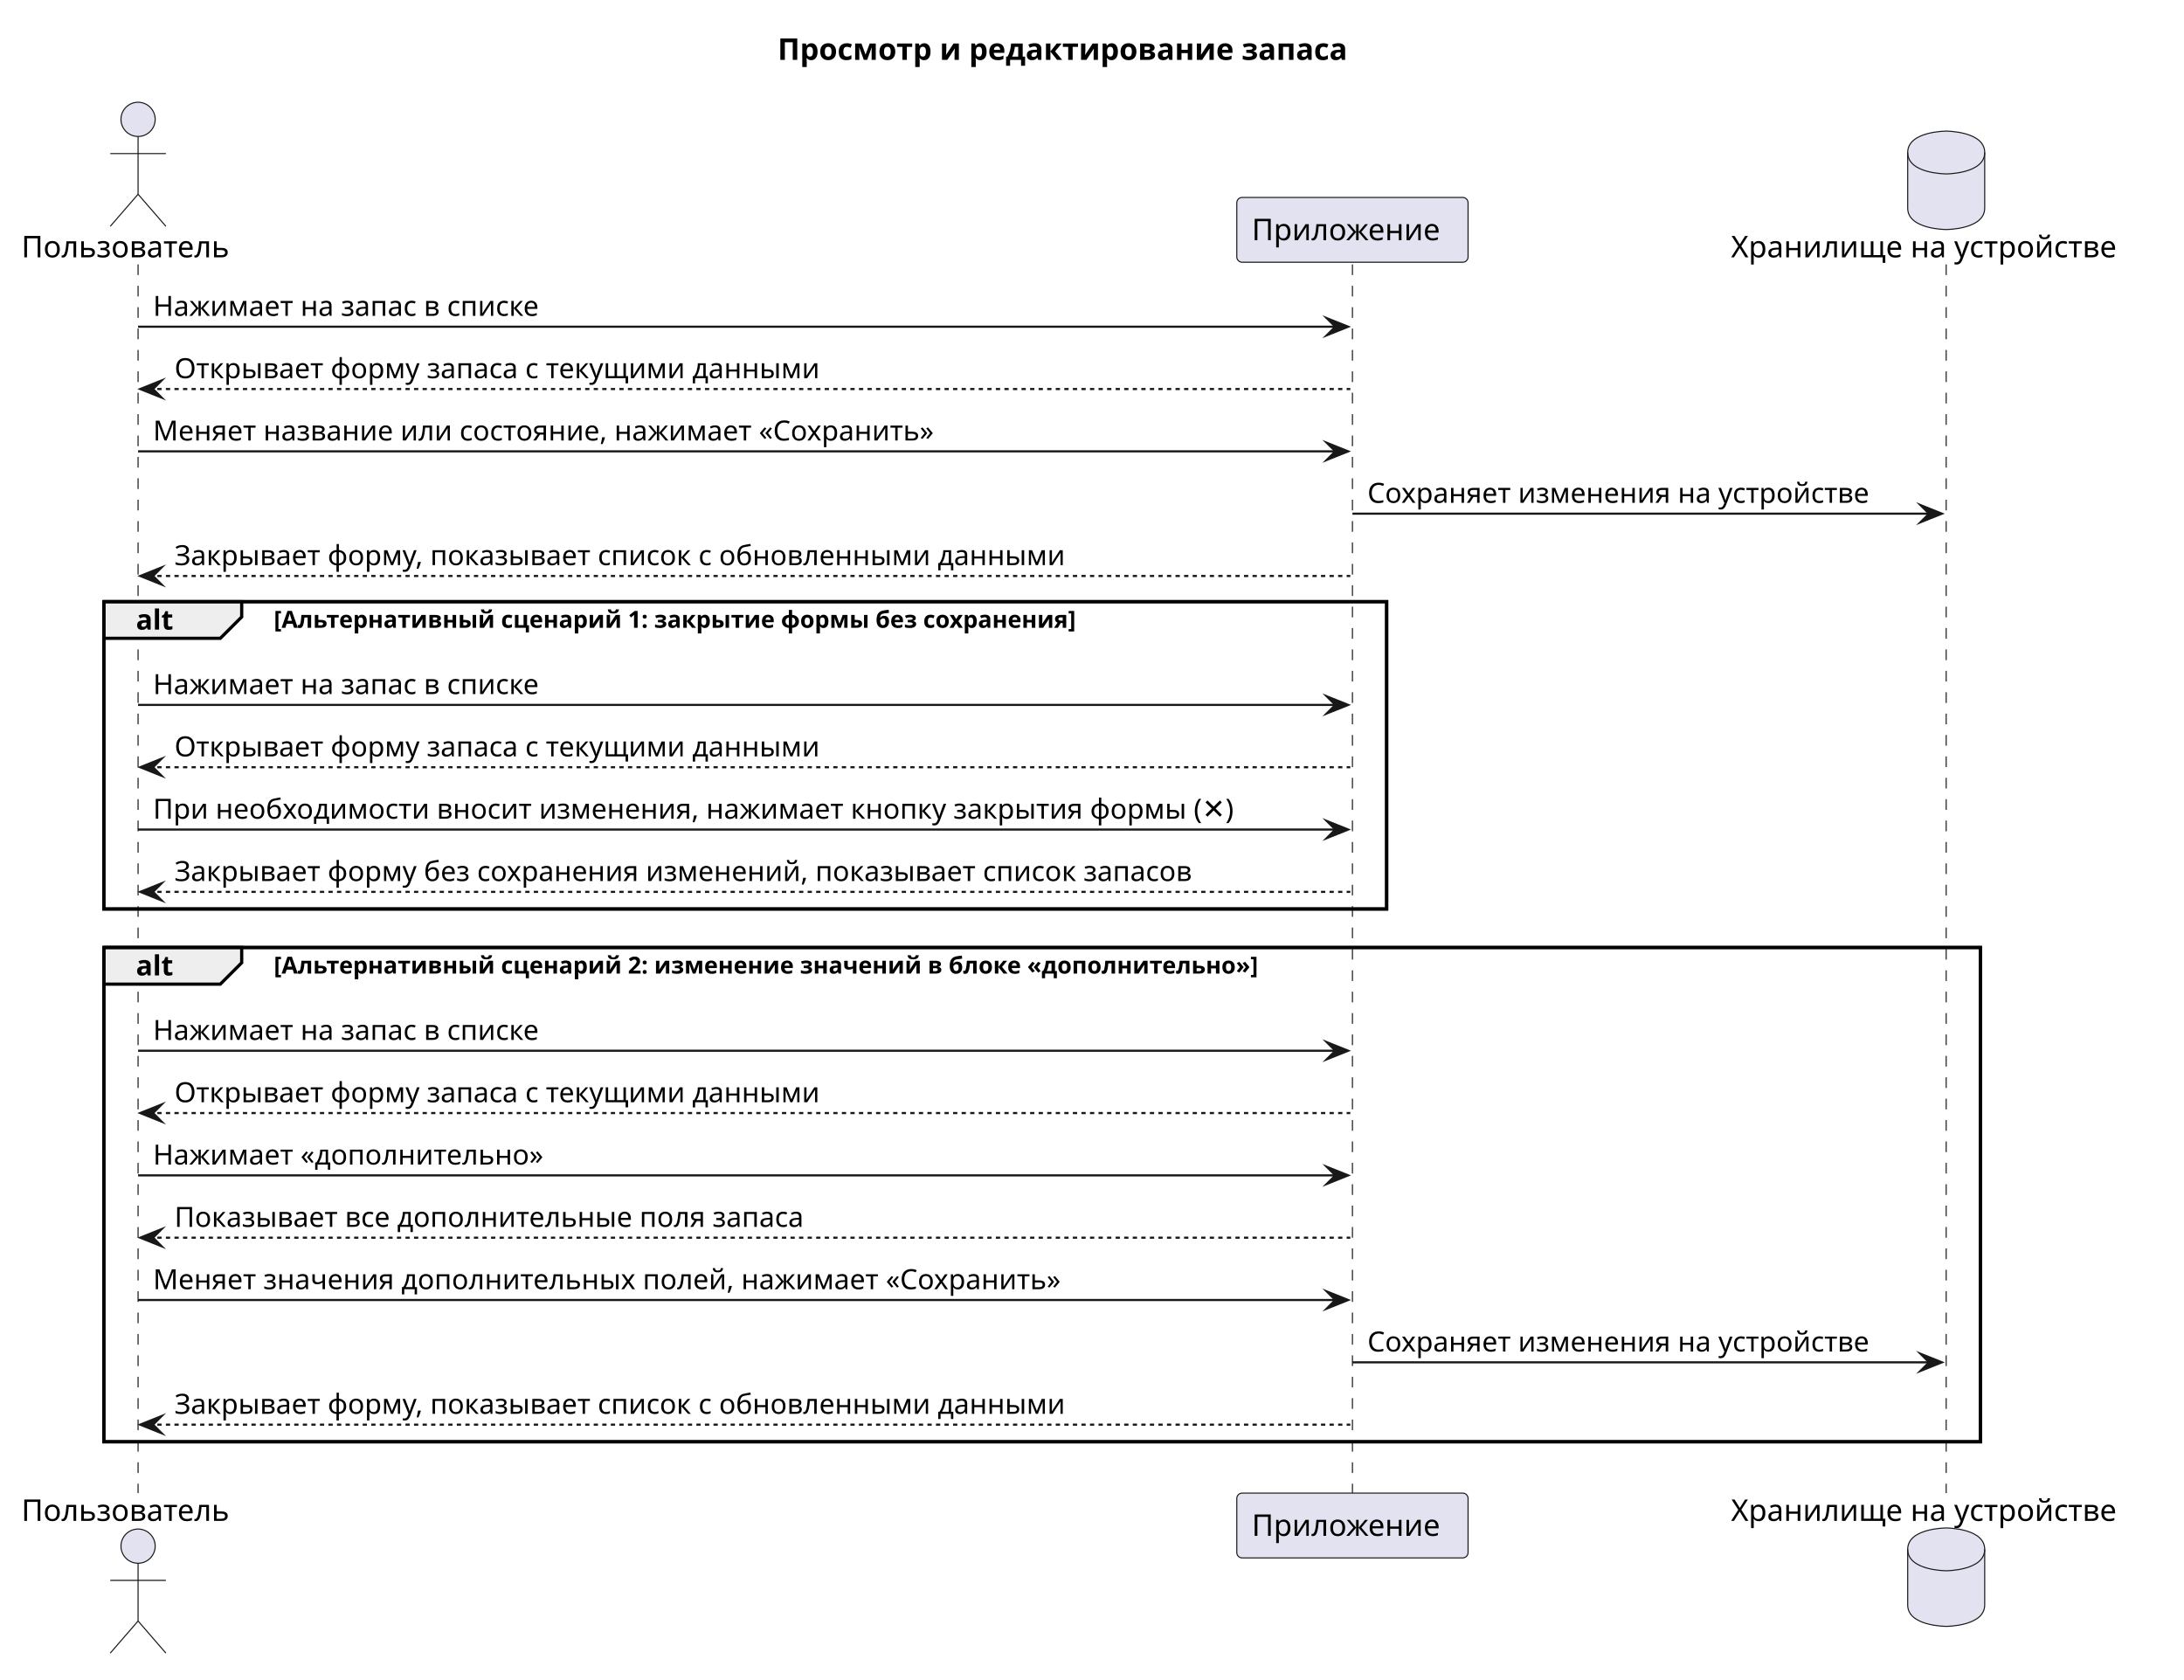
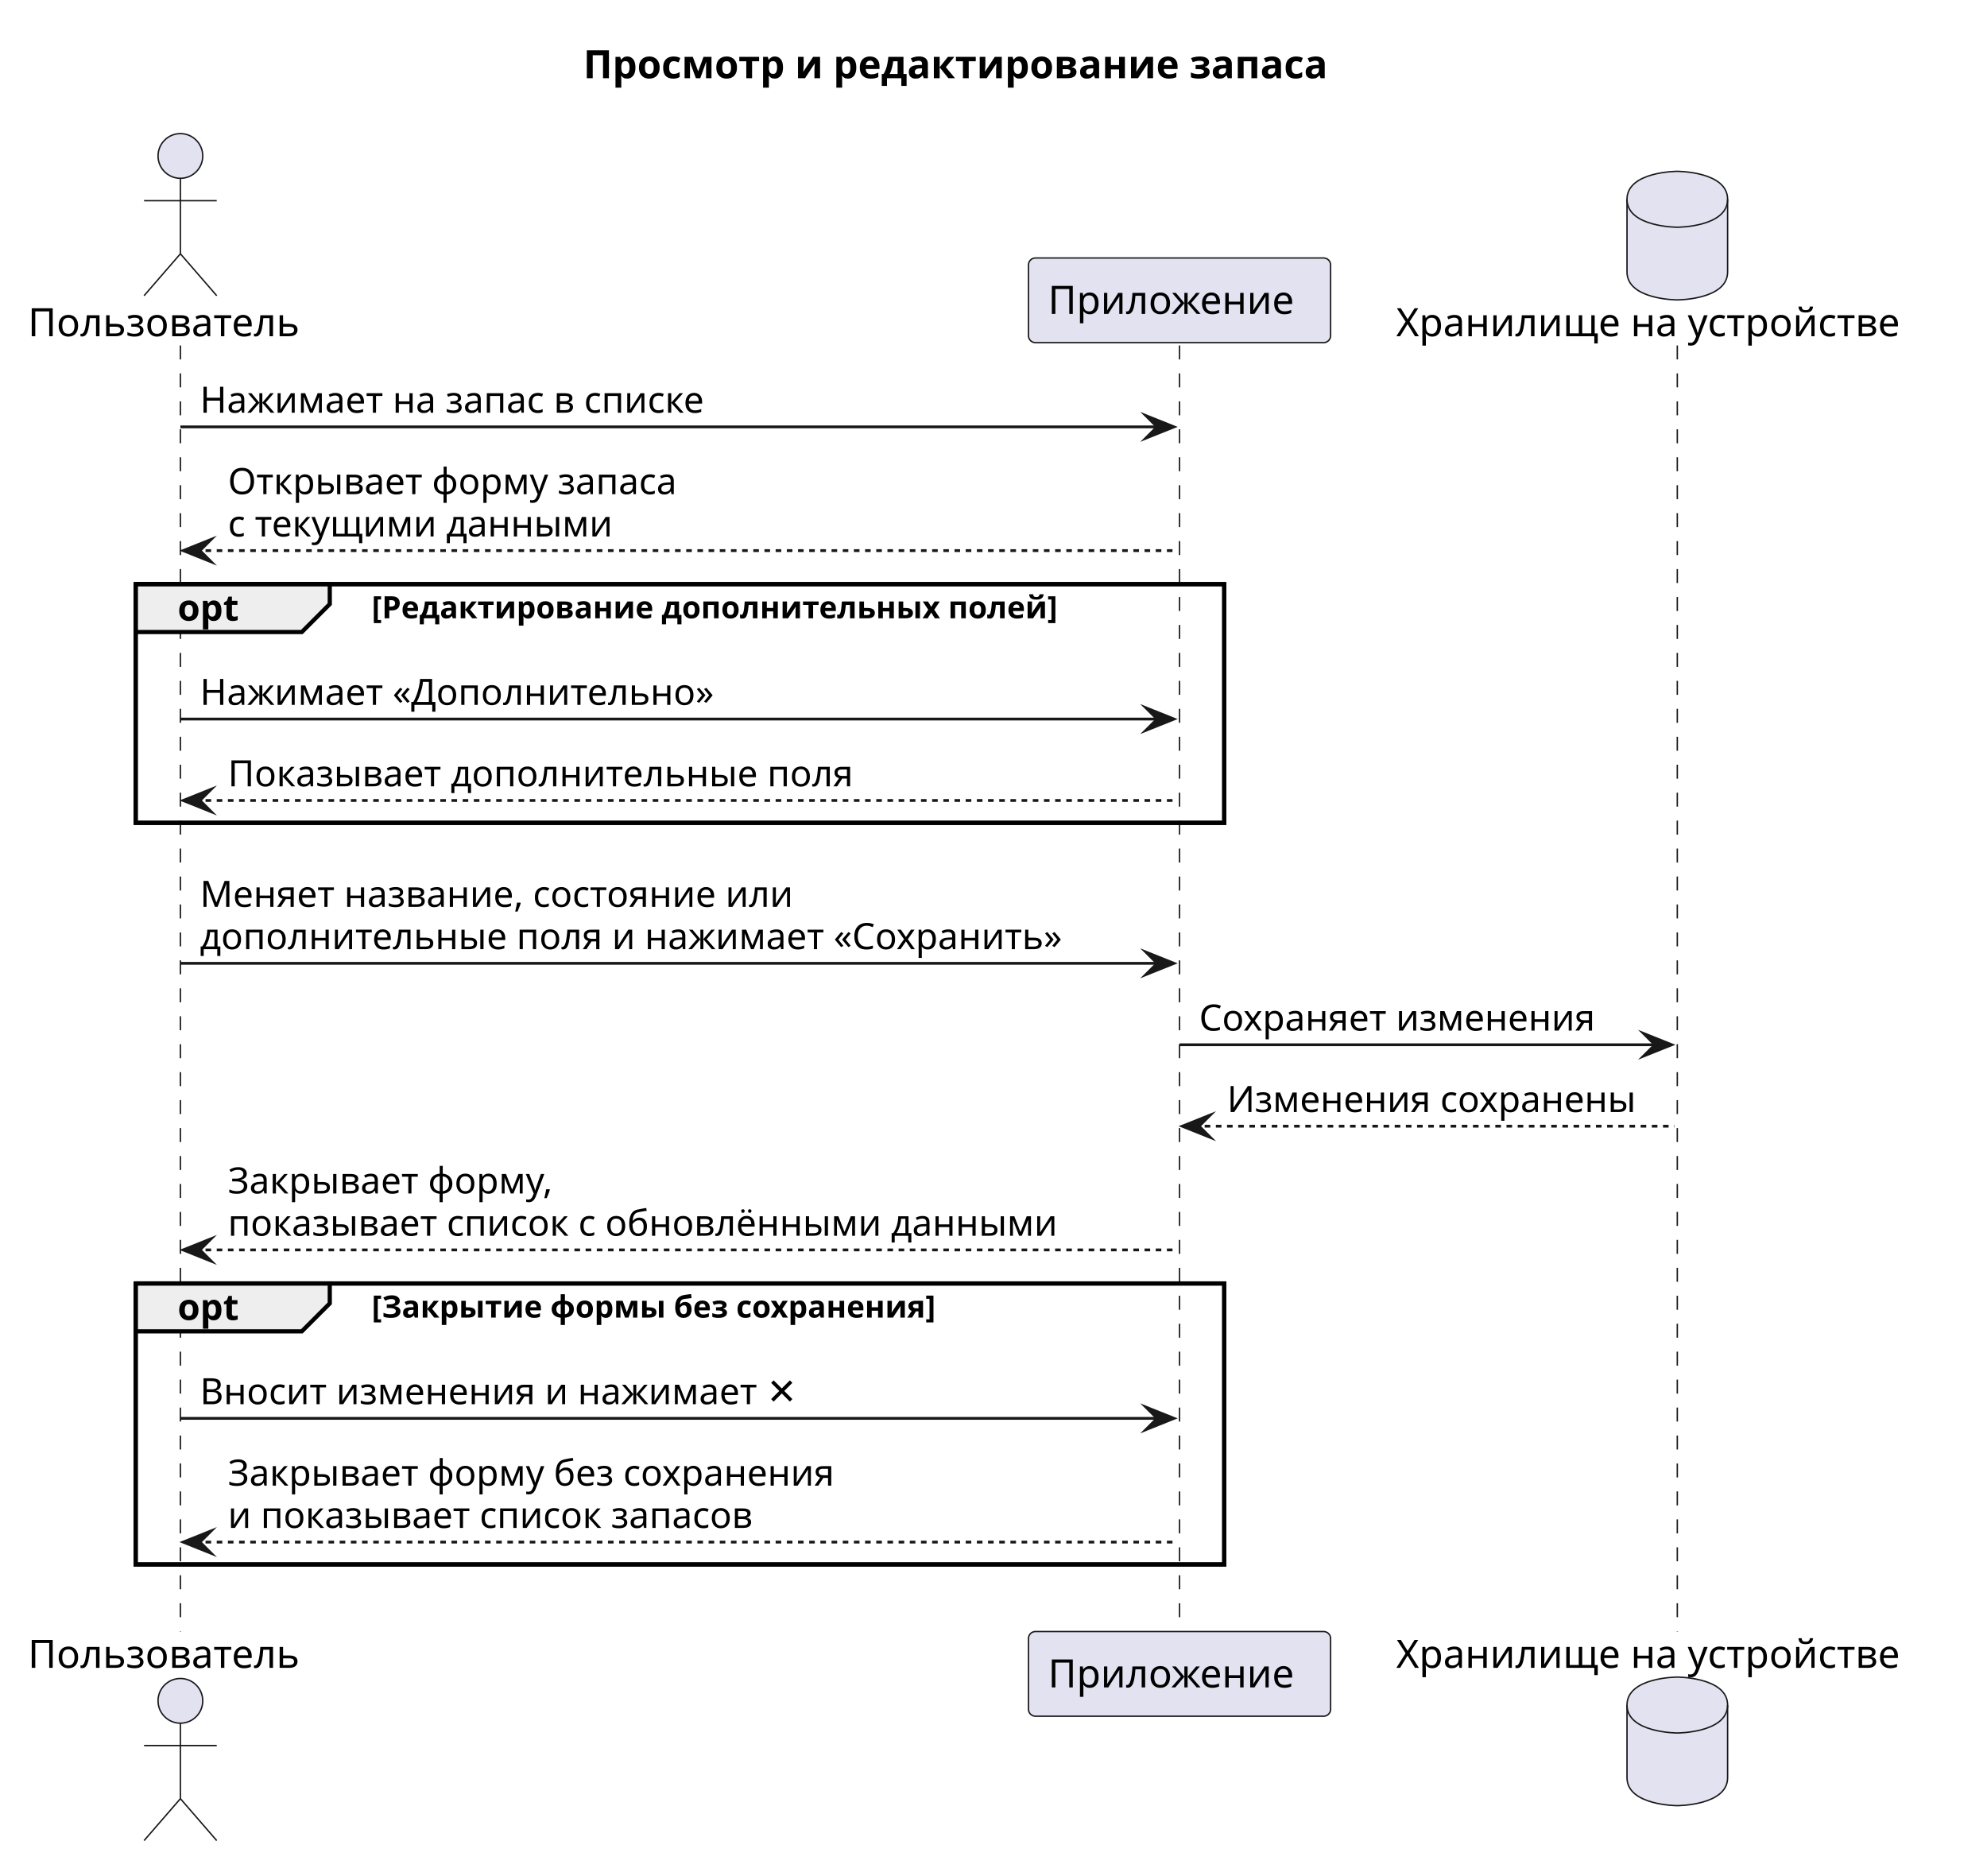
- <svg xmlns="http://www.w3.org/2000/svg" version="1.1" data-diagram-type="SEQUENCE" style="width:1021px;height:785px;background:#FFFFFF;" width="1021px" height="785px" viewBox="0 0 1021 785" zoomAndPan="magnify" preserveAspectRatio="none" contentStyleType="text/css">
+ <svg xmlns="http://www.w3.org/2000/svg" version="1.1" data-diagram-type="SEQUENCE" style="width:711px;height:671px;background:#FFFFFF;" width="711px" height="671px" viewBox="0 0 711 671" zoomAndPan="magnify" preserveAspectRatio="none" contentStyleType="text/css">
  <defs />
  <g font-family="sans-serif" lengthAdjust="spacing">
    <g class="title" data-source-line="1">
-       <text x="363.536" y="27.995" fill="#000" font-size="14" textLength="292.353" font-weight="700">Просмотр и редактирование запаса</text>
+       <text x="208.714" y="27.995" fill="#000" font-size="14" textLength="292.353" font-weight="700">Просмотр и редактирование запаса</text>
    </g>
-     <rect x="48.55" y="281.258" width="599.702" height="143.664" fill="none" style="stroke:#000;stroke-width:1.5;" />
-     <rect x="48.55" y="442.922" width="877.278" height="231.063" fill="none" style="stroke:#000;stroke-width:1.5;" />
+     <rect x="48.55" y="208.992" width="389.519" height="85.398" fill="none" style="stroke:#000;stroke-width:1.5;" />
+     <rect x="48.55" y="459.188" width="389.519" height="100.531" fill="none" style="stroke:#000;stroke-width:1.5;" />
    <g>
-       <rect x="61.05" y="123.594" width="8" height="574.391" fill="#000" fill-opacity="0" />
-       <line x1="64.55" y1="123.594" x2="64.55" y2="697.984" style="stroke:#181818;stroke-width:0.5;stroke-dasharray:5,5;" />
+       <rect x="61.05" y="123.594" width="8" height="460.125" fill="#000" fill-opacity="0" />
+       <line x1="64.55" y1="123.594" x2="64.55" y2="583.719" style="stroke:#181818;stroke-width:0.5;stroke-dasharray:5,5;" />
    </g>
    <g>
-       <rect x="628.752" y="123.594" width="8" height="574.391" fill="#000" fill-opacity="0" />
-       <line x1="632.252" y1="123.594" x2="632.252" y2="697.984" style="stroke:#181818;stroke-width:0.5;stroke-dasharray:5,5;" />
+       <rect x="418.568" y="123.594" width="8" height="460.125" fill="#000" fill-opacity="0" />
+       <line x1="422.068" y1="123.594" x2="422.068" y2="583.719" style="stroke:#181818;stroke-width:0.5;stroke-dasharray:5,5;" />
    </g>
    <g>
-       <rect x="906.328" y="123.594" width="8" height="574.391" fill="#000" fill-opacity="0" />
-       <line x1="909.828" y1="123.594" x2="909.828" y2="697.984" style="stroke:#181818;stroke-width:0.5;stroke-dasharray:5,5;" />
+       <rect x="596.683" y="123.594" width="8" height="460.125" fill="#000" fill-opacity="0" />
+       <line x1="600.183" y1="123.594" x2="600.183" y2="583.719" style="stroke:#181818;stroke-width:0.5;stroke-dasharray:5,5;" />
    </g>
    <text x="10" y="120.292" fill="#000" font-size="14" textLength="103.1">Пользователь</text>
    <ellipse cx="64.55" cy="55.797" rx="8" ry="8" fill="#E2E2F0" style="stroke:#181818;stroke-width:0.5;" />
    <path d="M64.55,63.797 L64.55,90.797 M51.55,71.797 L77.55,71.797 M64.55,90.797 L51.55,105.797 M64.55,90.797 L77.55,105.797" style="stroke:#181818;stroke-width:0.5;" fill="none" />
-     <rect x="578.193" y="92.297" width="108.117" height="30.297" fill="#E2E2F0" style="stroke:#181818;stroke-width:0.5;" rx="2.5" ry="2.5" />
-     <text x="585.193" y="112.292" fill="#000" font-size="14" textLength="94.117">Приложение</text>
-     <text x="809.231" y="120.292" fill="#000" font-size="14" textLength="195.193">Хранилище на устройстве</text>
-     <path d="M891.828,71.297 C891.828,61.297 909.828,61.297 909.828,61.297 C909.828,61.297 927.828,61.297 927.828,71.297 L927.828,97.297 C927.828,107.297 909.828,107.297 909.828,107.297 C909.828,107.297 891.828,107.297 891.828,97.297 L891.828,71.297" style="stroke:#181818;stroke-width:0.5;" fill="#E2E2F0" />
-     <path d="M891.828,71.297 C891.828,81.297 909.828,81.297 909.828,81.297 C909.828,81.297 927.828,81.297 927.828,71.297" style="stroke:#181818;stroke-width:0.5;" fill="none" />
-     <text x="10" y="710.979" fill="#000" font-size="14" textLength="103.1">Пользователь</text>
-     <ellipse cx="64.55" cy="722.781" rx="8" ry="8" fill="#E2E2F0" style="stroke:#181818;stroke-width:0.5;" />
-     <path d="M64.55,730.781 L64.55,757.781 M51.55,738.781 L77.55,738.781 M64.55,757.781 L51.55,772.781 M64.55,757.781 L77.55,772.781" style="stroke:#181818;stroke-width:0.5;" fill="none" />
-     <rect x="578.193" y="697.984" width="108.117" height="30.297" fill="#E2E2F0" style="stroke:#181818;stroke-width:0.5;" rx="2.5" ry="2.5" />
-     <text x="585.193" y="717.979" fill="#000" font-size="14" textLength="94.117">Приложение</text>
-     <text x="809.231" y="710.979" fill="#000" font-size="14" textLength="195.193">Хранилище на устройстве</text>
-     <path d="M891.828,724.281 C891.828,714.281 909.828,714.281 909.828,714.281 C909.828,714.281 927.828,714.281 927.828,724.281 L927.828,750.281 C927.828,760.281 909.828,760.281 909.828,760.281 C909.828,760.281 891.828,760.281 891.828,750.281 L891.828,724.281" style="stroke:#181818;stroke-width:0.5;" fill="#E2E2F0" />
-     <path d="M891.828,724.281 C891.828,734.281 909.828,734.281 909.828,734.281 C909.828,734.281 927.828,734.281 927.828,724.281" style="stroke:#181818;stroke-width:0.5;" fill="none" />
-     <polygon points="620.252,148.727,630.252,152.727,620.252,156.727,624.252,152.727" fill="#181818" style="stroke:#181818;stroke-width:1;stroke-linejoin:miter;stroke-miterlimit:10;" />
-     <line x1="64.55" y1="152.727" x2="626.252" y2="152.727" style="stroke:#181818;stroke-width:1;" />
+     <rect x="368.01" y="92.297" width="108.117" height="30.297" fill="#E2E2F0" style="stroke:#181818;stroke-width:0.5;" rx="2.5" ry="2.5" />
+     <text x="375.01" y="112.292" fill="#000" font-size="14" textLength="94.117">Приложение</text>
+     <text x="499.586" y="120.292" fill="#000" font-size="14" textLength="195.193">Хранилище на устройстве</text>
+     <path d="M582.183,71.297 C582.183,61.297 600.183,61.297 600.183,61.297 C600.183,61.297 618.183,61.297 618.183,71.297 L618.183,97.297 C618.183,107.297 600.183,107.297 600.183,107.297 C600.183,107.297 582.183,107.297 582.183,97.297 L582.183,71.297" style="stroke:#181818;stroke-width:0.5;" fill="#E2E2F0" />
+     <path d="M582.183,71.297 C582.183,81.297 600.183,81.297 600.183,81.297 C600.183,81.297 618.183,81.297 618.183,71.297" style="stroke:#181818;stroke-width:0.5;" fill="none" />
+     <text x="10" y="596.714" fill="#000" font-size="14" textLength="103.1">Пользователь</text>
+     <ellipse cx="64.55" cy="608.516" rx="8" ry="8" fill="#E2E2F0" style="stroke:#181818;stroke-width:0.5;" />
+     <path d="M64.55,616.516 L64.55,643.516 M51.55,624.516 L77.55,624.516 M64.55,643.516 L51.55,658.516 M64.55,643.516 L77.55,658.516" style="stroke:#181818;stroke-width:0.5;" fill="none" />
+     <rect x="368.01" y="583.719" width="108.117" height="30.297" fill="#E2E2F0" style="stroke:#181818;stroke-width:0.5;" rx="2.5" ry="2.5" />
+     <text x="375.01" y="603.714" fill="#000" font-size="14" textLength="94.117">Приложение</text>
+     <text x="499.586" y="596.714" fill="#000" font-size="14" textLength="195.193">Хранилище на устройстве</text>
+     <path d="M582.183,610.016 C582.183,600.016 600.183,600.016 600.183,600.016 C600.183,600.016 618.183,600.016 618.183,610.016 L618.183,636.016 C618.183,646.016 600.183,646.016 600.183,646.016 C600.183,646.016 582.183,646.016 582.183,636.016 L582.183,610.016" style="stroke:#181818;stroke-width:0.5;" fill="#E2E2F0" />
+     <path d="M582.183,610.016 C582.183,620.016 600.183,620.016 600.183,620.016 C600.183,620.016 618.183,620.016 618.183,610.016" style="stroke:#181818;stroke-width:0.5;" fill="none" />
+     <polygon points="410.068,148.727,420.068,152.727,410.068,156.727,414.068,152.727" fill="#181818" style="stroke:#181818;stroke-width:1;stroke-linejoin:miter;stroke-miterlimit:10;" />
+     <line x1="64.55" y1="152.727" x2="416.068" y2="152.727" style="stroke:#181818;stroke-width:1;" />
    <text x="71.55" y="147.661" fill="#000" font-size="13" textLength="197.488">Нажимает на запас в списке</text>
-     <polygon points="75.55,177.859,65.55,181.859,75.55,185.859,71.55,181.859" fill="#181818" style="stroke:#181818;stroke-width:1;stroke-linejoin:miter;stroke-miterlimit:10;" />
-     <line x1="69.55" y1="181.859" x2="631.252" y2="181.859" style="stroke:#181818;stroke-width:1;stroke-dasharray:2,2;" />
-     <text x="81.55" y="176.793" fill="#000" font-size="13" textLength="327">Открывает форму запаса с текущими данными</text>
-     <polygon points="620.252,206.992,630.252,210.992,620.252,214.992,624.252,210.992" fill="#181818" style="stroke:#181818;stroke-width:1;stroke-linejoin:miter;stroke-miterlimit:10;" />
-     <line x1="64.55" y1="210.992" x2="626.252" y2="210.992" style="stroke:#181818;stroke-width:1;" />
-     <text x="71.55" y="205.926" fill="#000" font-size="13" textLength="394.602">Меняет название или состояние, нажимает «Сохранить»</text>
-     <polygon points="897.828,236.125,907.828,240.125,897.828,244.125,901.828,240.125" fill="#181818" style="stroke:#181818;stroke-width:1;stroke-linejoin:miter;stroke-miterlimit:10;" />
-     <line x1="632.252" y1="240.125" x2="903.828" y2="240.125" style="stroke:#181818;stroke-width:1;" />
-     <text x="639.252" y="235.059" fill="#000" font-size="13" textLength="253.576">Сохраняет изменения на устройстве</text>
-     <polygon points="75.55,265.258,65.55,269.258,75.55,273.258,71.55,269.258" fill="#181818" style="stroke:#181818;stroke-width:1;stroke-linejoin:miter;stroke-miterlimit:10;" />
-     <line x1="69.55" y1="269.258" x2="631.252" y2="269.258" style="stroke:#181818;stroke-width:1;stroke-dasharray:2,2;" />
-     <text x="81.55" y="264.192" fill="#000" font-size="13" textLength="446.843">Закрывает форму, показывает список с обновленными данными</text>
-     <path d="M48.55,281.258 L112.993,281.258 L112.993,288.391 L102.993,298.391 L48.55,298.391 L48.55,281.258" style="stroke:#000;stroke-width:1.5;" fill="#EEE" />
-     <rect x="48.55" y="281.258" width="599.702" height="143.664" fill="none" style="stroke:#000;stroke-width:1.5;" />
-     <text x="63.55" y="294.325" fill="#000" font-size="13" textLength="19.443" font-weight="700">alt</text>
-     <text x="127.993" y="293.468" fill="#000" font-size="11" textLength="413.451" font-weight="700">[Альтернативный сценарий 1: закрытие формы без сохранения]</text>
-     <polygon points="620.252,325.523,630.252,329.523,620.252,333.523,624.252,329.523" fill="#181818" style="stroke:#181818;stroke-width:1;stroke-linejoin:miter;stroke-miterlimit:10;" />
-     <line x1="64.55" y1="329.523" x2="626.252" y2="329.523" style="stroke:#181818;stroke-width:1;" />
-     <text x="71.55" y="324.458" fill="#000" font-size="13" textLength="197.488">Нажимает на запас в списке</text>
-     <polygon points="75.55,354.656,65.55,358.656,75.55,362.656,71.55,358.656" fill="#181818" style="stroke:#181818;stroke-width:1;stroke-linejoin:miter;stroke-miterlimit:10;" />
-     <line x1="69.55" y1="358.656" x2="631.252" y2="358.656" style="stroke:#181818;stroke-width:1;stroke-dasharray:2,2;" />
-     <text x="81.55" y="353.59" fill="#000" font-size="13" textLength="327">Открывает форму запаса с текущими данными</text>
-     <polygon points="620.252,383.789,630.252,387.789,620.252,391.789,624.252,387.789" fill="#181818" style="stroke:#181818;stroke-width:1;stroke-linejoin:miter;stroke-miterlimit:10;" />
-     <line x1="64.55" y1="387.789" x2="626.252" y2="387.789" style="stroke:#181818;stroke-width:1;" />
-     <text x="71.55" y="382.723" fill="#000" font-size="13" textLength="543.702">При необходимости вносит изменения, нажимает кнопку закрытия формы (✕)</text>
-     <polygon points="75.55,412.922,65.55,416.922,75.55,420.922,71.55,416.922" fill="#181818" style="stroke:#181818;stroke-width:1;stroke-linejoin:miter;stroke-miterlimit:10;" />
-     <line x1="69.55" y1="416.922" x2="631.252" y2="416.922" style="stroke:#181818;stroke-width:1;stroke-dasharray:2,2;" />
-     <text x="81.55" y="411.856" fill="#000" font-size="13" textLength="511.818">Закрывает форму без сохранения изменений, показывает список запасов</text>
-     <path d="M48.55,442.922 L112.993,442.922 L112.993,450.055 L102.993,460.055 L48.55,460.055 L48.55,442.922" style="stroke:#000;stroke-width:1.5;" fill="#EEE" />
-     <rect x="48.55" y="442.922" width="877.278" height="231.063" fill="none" style="stroke:#000;stroke-width:1.5;" />
-     <text x="63.55" y="455.989" fill="#000" font-size="13" textLength="19.443" font-weight="700">alt</text>
-     <text x="127.993" y="455.132" fill="#000" font-size="11" textLength="502.101" font-weight="700">[Альтернативный сценарий 2: изменение значений в блоке «дополнительно»]</text>
-     <polygon points="620.252,487.188,630.252,491.188,620.252,495.188,624.252,491.188" fill="#181818" style="stroke:#181818;stroke-width:1;stroke-linejoin:miter;stroke-miterlimit:10;" />
-     <line x1="64.55" y1="491.188" x2="626.252" y2="491.188" style="stroke:#181818;stroke-width:1;" />
-     <text x="71.55" y="486.122" fill="#000" font-size="13" textLength="197.488">Нажимает на запас в списке</text>
-     <polygon points="75.55,516.32,65.55,520.32,75.55,524.32,71.55,520.32" fill="#181818" style="stroke:#181818;stroke-width:1;stroke-linejoin:miter;stroke-miterlimit:10;" />
-     <line x1="69.55" y1="520.32" x2="631.252" y2="520.32" style="stroke:#181818;stroke-width:1;stroke-dasharray:2,2;" />
-     <text x="81.55" y="515.254" fill="#000" font-size="13" textLength="327">Открывает форму запаса с текущими данными</text>
-     <polygon points="620.252,545.453,630.252,549.453,620.252,553.453,624.252,549.453" fill="#181818" style="stroke:#181818;stroke-width:1;stroke-linejoin:miter;stroke-miterlimit:10;" />
-     <line x1="64.55" y1="549.453" x2="626.252" y2="549.453" style="stroke:#181818;stroke-width:1;" />
-     <text x="71.55" y="544.387" fill="#000" font-size="13" textLength="197.933">Нажимает «дополнительно»</text>
-     <polygon points="75.55,574.586,65.55,578.586,75.55,582.586,71.55,578.586" fill="#181818" style="stroke:#181818;stroke-width:1;stroke-linejoin:miter;stroke-miterlimit:10;" />
-     <line x1="69.55" y1="578.586" x2="631.252" y2="578.586" style="stroke:#181818;stroke-width:1;stroke-dasharray:2,2;" />
-     <text x="81.55" y="573.52" fill="#000" font-size="13" textLength="317.256">Показывает все дополнительные поля запаса</text>
-     <polygon points="620.252,603.719,630.252,607.719,620.252,611.719,624.252,607.719" fill="#181818" style="stroke:#181818;stroke-width:1;stroke-linejoin:miter;stroke-miterlimit:10;" />
-     <line x1="64.55" y1="607.719" x2="626.252" y2="607.719" style="stroke:#181818;stroke-width:1;" />
-     <text x="71.55" y="602.653" fill="#000" font-size="13" textLength="456.587">Меняет значения дополнительных полей, нажимает «Сохранить»</text>
-     <polygon points="897.828,632.852,907.828,636.852,897.828,640.852,901.828,636.852" fill="#181818" style="stroke:#181818;stroke-width:1;stroke-linejoin:miter;stroke-miterlimit:10;" />
-     <line x1="632.252" y1="636.852" x2="903.828" y2="636.852" style="stroke:#181818;stroke-width:1;" />
-     <text x="639.252" y="631.786" fill="#000" font-size="13" textLength="253.576">Сохраняет изменения на устройстве</text>
-     <polygon points="75.55,661.984,65.55,665.984,75.55,669.984,71.55,665.984" fill="#181818" style="stroke:#181818;stroke-width:1;stroke-linejoin:miter;stroke-miterlimit:10;" />
-     <line x1="69.55" y1="665.984" x2="631.252" y2="665.984" style="stroke:#181818;stroke-width:1;stroke-dasharray:2,2;" />
-     <text x="81.55" y="660.918" fill="#000" font-size="13" textLength="446.843">Закрывает форму, показывает список с обновленными данными</text>
+     <polygon points="75.55,192.992,65.55,196.992,75.55,200.992,71.55,196.992" fill="#181818" style="stroke:#181818;stroke-width:1;stroke-linejoin:miter;stroke-miterlimit:10;" />
+     <line x1="69.55" y1="196.992" x2="421.068" y2="196.992" style="stroke:#181818;stroke-width:1;stroke-dasharray:2,2;" />
+     <text x="81.55" y="176.793" fill="#000" font-size="13" textLength="174.916">Открывает форму запаса</text>
+     <text x="81.55" y="191.926" fill="#000" font-size="13" textLength="147.951">с текущими данными</text>
+     <path d="M48.55,208.992 L118.001,208.992 L118.001,216.125 L108.001,226.125 L48.55,226.125 L48.55,208.992" style="stroke:#000;stroke-width:1.5;" fill="#EEE" />
+     <rect x="48.55" y="208.992" width="389.519" height="85.398" fill="none" style="stroke:#000;stroke-width:1.5;" />
+     <text x="63.55" y="222.059" fill="#000" font-size="13" textLength="24.451" font-weight="700">opt</text>
+     <text x="133.001" y="221.203" fill="#000" font-size="11" textLength="270.51" font-weight="700">[Редактирование дополнительных полей]</text>
+     <polygon points="410.068,253.258,420.068,257.258,410.068,261.258,414.068,257.258" fill="#181818" style="stroke:#181818;stroke-width:1;stroke-linejoin:miter;stroke-miterlimit:10;" />
+     <line x1="64.55" y1="257.258" x2="416.068" y2="257.258" style="stroke:#181818;stroke-width:1;" />
+     <text x="71.55" y="252.192" fill="#000" font-size="13" textLength="199.101">Нажимает «Дополнительно»</text>
+     <polygon points="75.55,282.391,65.55,286.391,75.55,290.391,71.55,286.391" fill="#181818" style="stroke:#181818;stroke-width:1;stroke-linejoin:miter;stroke-miterlimit:10;" />
+     <line x1="69.55" y1="286.391" x2="421.068" y2="286.391" style="stroke:#181818;stroke-width:1;stroke-dasharray:2,2;" />
+     <text x="81.55" y="281.325" fill="#000" font-size="13" textLength="239.726">Показывает дополнительные поля</text>
+     <polygon points="410.068,340.656,420.068,344.656,410.068,348.656,414.068,344.656" fill="#181818" style="stroke:#181818;stroke-width:1;stroke-linejoin:miter;stroke-miterlimit:10;" />
+     <line x1="64.55" y1="344.656" x2="416.068" y2="344.656" style="stroke:#181818;stroke-width:1;" />
+     <text x="71.55" y="324.458" fill="#000" font-size="13" textLength="227.335">Меняет название, состояние или</text>
+     <text x="71.55" y="339.59" fill="#000" font-size="13" textLength="333.519">дополнительные поля и нажимает «Сохранить»</text>
+     <polygon points="588.183,369.789,598.183,373.789,588.183,377.789,592.183,373.789" fill="#181818" style="stroke:#181818;stroke-width:1;stroke-linejoin:miter;stroke-miterlimit:10;" />
+     <line x1="422.068" y1="373.789" x2="594.183" y2="373.789" style="stroke:#181818;stroke-width:1;" />
+     <text x="429.068" y="368.723" fill="#000" font-size="13" textLength="151.398">Сохраняет изменения</text>
+     <polygon points="433.068,398.922,423.068,402.922,433.068,406.922,429.068,402.922" fill="#181818" style="stroke:#181818;stroke-width:1;stroke-linejoin:miter;stroke-miterlimit:10;" />
+     <line x1="427.068" y1="402.922" x2="599.183" y2="402.922" style="stroke:#181818;stroke-width:1;stroke-dasharray:2,2;" />
+     <text x="439.068" y="397.856" fill="#000" font-size="13" textLength="154.115">Изменения сохранены</text>
+     <polygon points="75.55,443.188,65.55,447.188,75.55,451.188,71.55,447.188" fill="#181818" style="stroke:#181818;stroke-width:1;stroke-linejoin:miter;stroke-miterlimit:10;" />
+     <line x1="69.55" y1="447.188" x2="421.068" y2="447.188" style="stroke:#181818;stroke-width:1;stroke-dasharray:2,2;" />
+     <text x="81.55" y="426.989" fill="#000" font-size="13" textLength="126.953">Закрывает форму,</text>
+     <text x="81.55" y="442.122" fill="#000" font-size="13" textLength="315.758">показывает список с обновлёнными данными</text>
+     <path d="M48.55,459.188 L118.001,459.188 L118.001,466.32 L108.001,476.32 L48.55,476.32 L48.55,459.188" style="stroke:#000;stroke-width:1.5;" fill="#EEE" />
+     <rect x="48.55" y="459.188" width="389.519" height="100.531" fill="none" style="stroke:#000;stroke-width:1.5;" />
+     <text x="63.55" y="472.254" fill="#000" font-size="13" textLength="24.451" font-weight="700">opt</text>
+     <text x="133.001" y="471.398" fill="#000" font-size="11" textLength="224.329" font-weight="700">[Закрытие формы без сохранения]</text>
+     <polygon points="410.068,503.453,420.068,507.453,410.068,511.453,414.068,507.453" fill="#181818" style="stroke:#181818;stroke-width:1;stroke-linejoin:miter;stroke-miterlimit:10;" />
+     <line x1="64.55" y1="507.453" x2="416.068" y2="507.453" style="stroke:#181818;stroke-width:1;" />
+     <text x="71.55" y="502.387" fill="#000" font-size="13" textLength="228.814">Вносит изменения и нажимает ✕</text>
+     <polygon points="75.55,547.719,65.55,551.719,75.55,555.719,71.55,551.719" fill="#181818" style="stroke:#181818;stroke-width:1;stroke-linejoin:miter;stroke-miterlimit:10;" />
+     <line x1="69.55" y1="551.719" x2="421.068" y2="551.719" style="stroke:#181818;stroke-width:1;stroke-dasharray:2,2;" />
+     <text x="81.55" y="531.52" fill="#000" font-size="13" textLength="234.292">Закрывает форму без сохранения</text>
+     <text x="81.55" y="546.653" fill="#000" font-size="13" textLength="202.649">и показывает список запасов</text>
  </g>
</svg>
